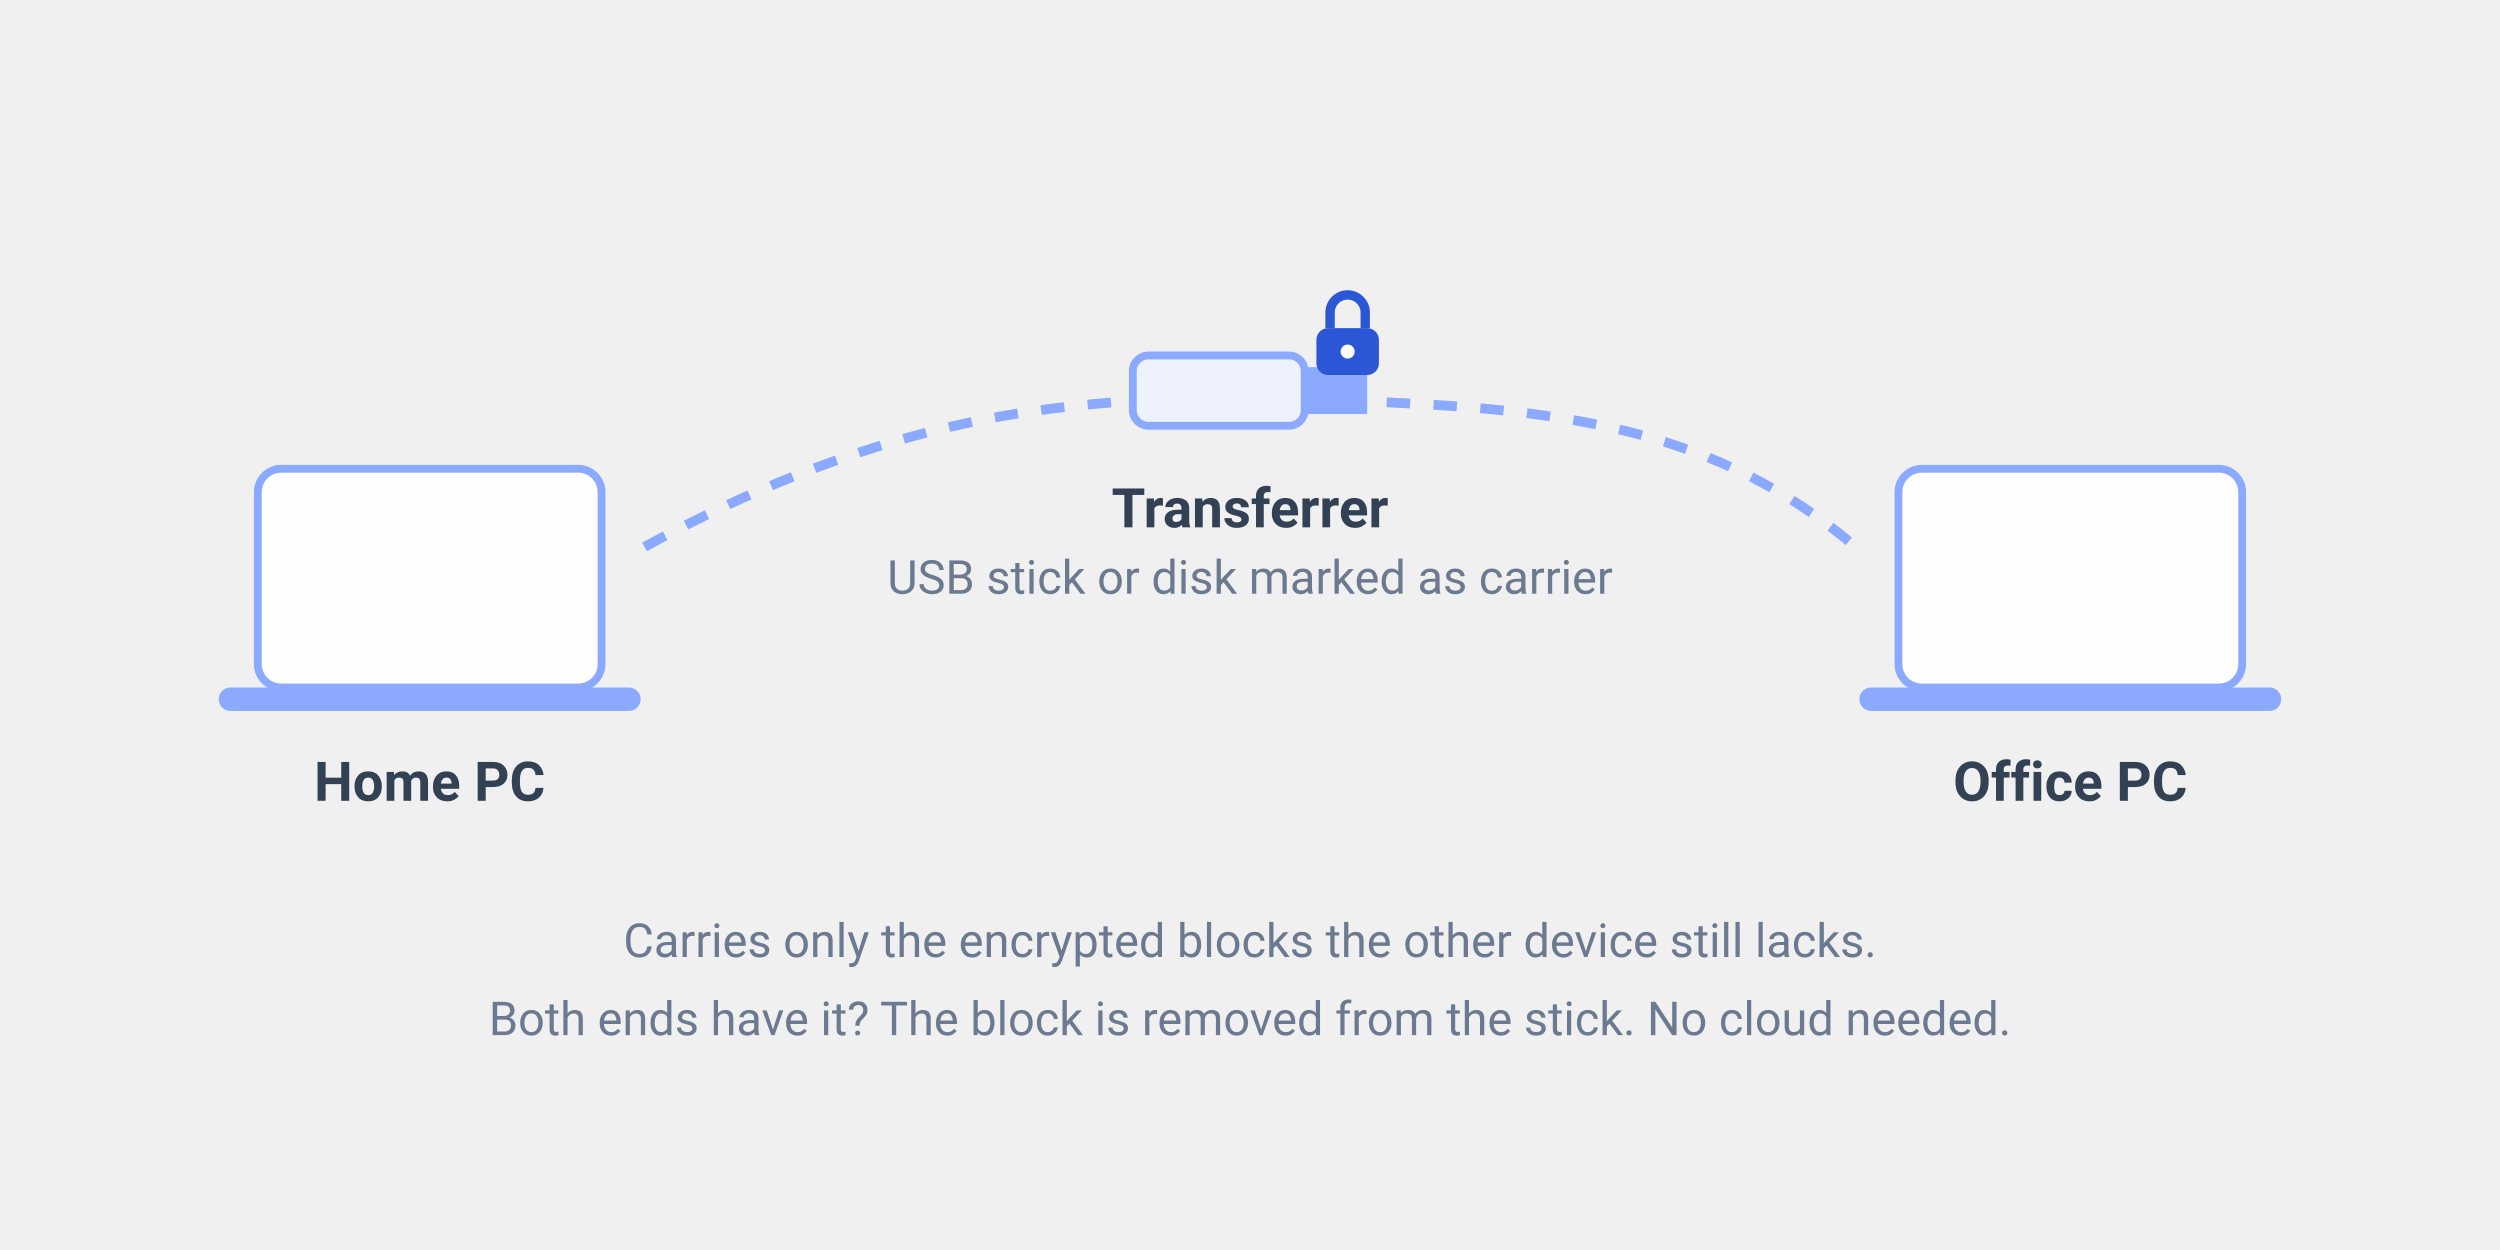
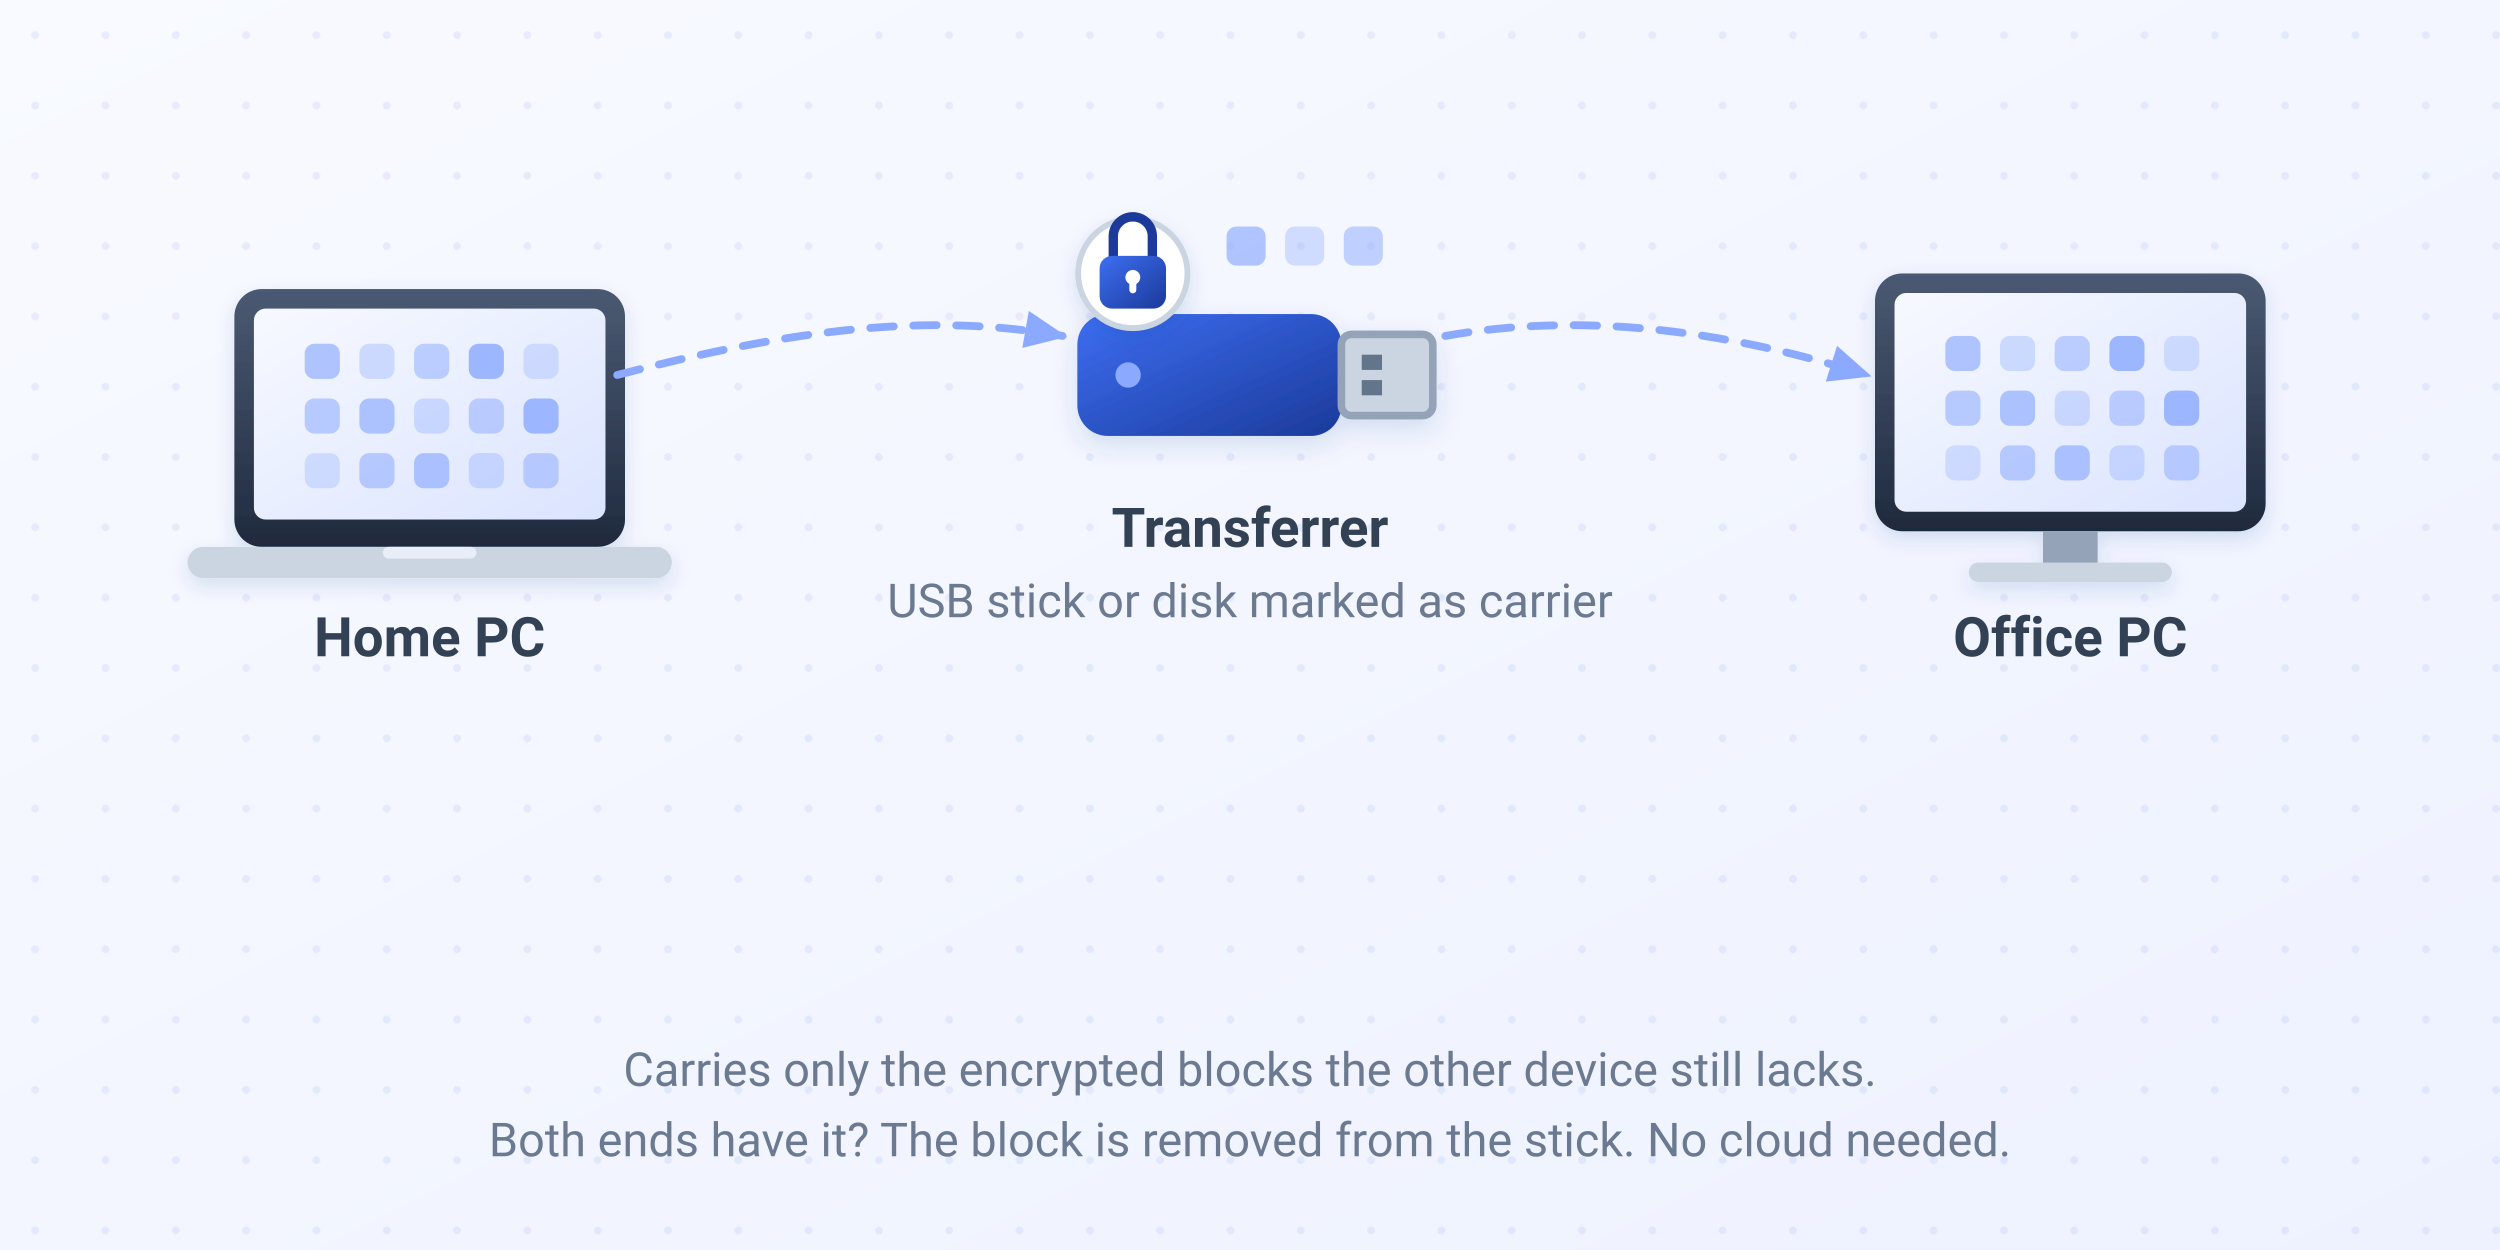
<svg xmlns="http://www.w3.org/2000/svg" viewBox="0 0 640 320" width="640" height="320" role="img" aria-label="Transferrer: removable media carries what the other device lacks">
  <defs>
-     <linearGradient id="g" x1="0" y1="0" x2="1" y2="1">
-       <stop offset="0" stop-color="#2f5fe0" />
+     <linearGradient id="bg" x1="0" y1="0" x2="1" y2="1">
+       <stop offset="0" stop-color="#f8faff" />
+       <stop offset="1" stop-color="#eef2ff" />
+     </linearGradient>
+     <pattern id="dots" width="18" height="18" patternUnits="userSpaceOnUse">
+       <circle cx="9" cy="9" r="1" fill="#2b57d6" fill-opacity=".08" />
+     </pattern>
+     <linearGradient id="pg" x1="0" y1="0" x2="1" y2="1">
+       <stop offset="0" stop-color="#3d6ef2" />
      <stop offset="1" stop-color="#1b3a9a" />
    </linearGradient>
-     <pattern id="blocks" width="12" height="12" patternUnits="userSpaceOnUse">
-       <rect x="2" y="2" width="8" height="8" rx="2" fill="#8aa9ff" fill-opacity="0.45" />
-     </pattern>
+     <linearGradient id="wg" x1="0" y1="0" x2="0" y2="1">
+       <stop offset="0" stop-color="#ffffff" />
+       <stop offset="1" stop-color="#f1f4ff" />
+     </linearGradient>
+     <linearGradient id="sg" x1="0" y1="0" x2="1" y2="1">
+       <stop offset="0" stop-color="#f7f9ff" />
+       <stop offset="1" stop-color="#dbe4ff" />
+     </linearGradient>
+     <linearGradient id="dg" x1="0" y1="0" x2="0" y2="1">
+       <stop offset="0" stop-color="#4b5a73" />
+       <stop offset="1" stop-color="#1f2a3d" />
+     </linearGradient>
+     <filter id="sh" x="-20%" y="-20%" width="140%" height="160%">
+       <feDropShadow dx="0" dy="2" stdDeviation="2.5" flood-color="#1b3a9a" flood-opacity=".14" />
+     </filter>
+     <marker id="ah" viewBox="0 0 10 10" refX="8" refY="5" markerWidth="6" markerHeight="6" orient="auto-start-reverse">
+       <path d="M0 1 L9 5 L0 9 z" fill="#8aa9ff" />
+     </marker>
+     <marker id="ahp" viewBox="0 0 10 10" refX="8" refY="5" markerWidth="6" markerHeight="6" orient="auto-start-reverse">
+       <path d="M0 1 L9 5 L0 9 z" fill="#2b57d6" />
+     </marker>
    <g id="lock">
-       <rect x="-8" y="-2" width="16" height="12" rx="3" fill="#2b57d6" />
-       <path d="M-4.5 -2 V-6 a4.5 4.5 0 0 1 9 0 V-2" fill="none" stroke="#2b57d6" stroke-width="2.4" />
-       <circle cx="0" cy="4" r="1.8" fill="#fff" />
+       <path d="M-5 -1 V-6.5 a5 5 0 0 1 10 0 V-1" fill="none" stroke="#1b3a9a" stroke-width="2.4" stroke-linecap="round" />
+       <rect x="-8.5" y="-1.5" width="17" height="13.5" rx="3.2" fill="url(#pg)" />
+       <circle cy="4" r="1.9" fill="#fff" />
+       <rect x="-.9" y="4.5" width="1.8" height="3.6" rx=".9" fill="#fff" />
    </g>
-     <g id="device">
-       <rect x="-44" y="-30" width="88" height="56" rx="6" fill="#fff" fill-opacity="0.95" stroke="#8aa9ff" stroke-width="2" />
-       <rect x="-54" y="26" width="108" height="6" rx="3" fill="#8aa9ff" />
+     <g id="lockb">
+       <circle r="14" fill="#fff" stroke="#cbd5e1" stroke-width="1.5" filter="url(#sh)" />
+       <use href="#lock" y="-3" />
    </g>
-     <g id="phone">
-       <rect x="-20" y="-38" width="40" height="72" rx="7" fill="#fff" fill-opacity="0.95" stroke="#8aa9ff" stroke-width="2" />
-       <circle cy="29" r="2.4" fill="#8aa9ff" />
+     <g id="laptop" filter="url(#sh)">
+       <rect x="-50" y="-36" width="100" height="66" rx="7" fill="url(#dg)" />
+       <rect x="-45" y="-31" width="90" height="54" rx="3" fill="url(#sg)" />
+       <rect x="-62" y="30" width="124" height="8" rx="4" fill="#cbd5e1" />
+       <rect x="-12" y="30" width="24" height="3" rx="1.5" fill="#e8edf7" />
    </g>
-     <g id="disk">
-       <rect x="-40" y="-16" width="80" height="32" rx="5" fill="#eef2ff" stroke="#8aa9ff" stroke-width="2" />
-       <circle cx="28" cy="0" r="3" fill="#2bb673" />
+     <g id="monitor" filter="url(#sh)">
+       <rect x="-50" y="-38" width="100" height="66" rx="7" fill="url(#dg)" />
+       <rect x="-45" y="-33" width="90" height="56" rx="3" fill="url(#sg)" />
+       <rect x="-7" y="28" width="14" height="10" fill="#94a3b8" />
+       <rect x="-26" y="36" width="52" height="5" rx="2.5" fill="#cbd5e1" />
    </g>
-     <g id="usb">
-       <rect x="-30" y="-9" width="44" height="18" rx="4" fill="#eef2ff" stroke="#8aa9ff" stroke-width="2" />
-       <rect x="14" y="-6" width="16" height="12" fill="#8aa9ff" />
-     </g>
-     <g id="cloud">
-       <path d="M-40 10 a16 16 0 0 1 10 -30 a20 20 0 0 1 38 -4 a14 14 0 0 1 22 20 a12 12 0 0 1 -6 22 h-58 a13 13 0 0 1 -6 -8z" fill="#fff" fill-opacity="0.95" stroke="#8aa9ff" stroke-width="2" />
+     <g id="usb" filter="url(#sh)">
+       <rect x="-34" y="-12" width="52" height="24" rx="6" fill="url(#pg)" />
+       <rect x="18" y="-8" width="18" height="16" rx="2" fill="#cbd5e1" stroke="#94a3b8" stroke-width="1.5" />
+       <rect x="22" y="-4" width="4" height="3" fill="#64748b" />
+       <rect x="22" y="1" width="4" height="3" fill="#64748b" />
+       <circle cx="-24" r="2.5" fill="#8aa9ff" />
    </g>
  </defs>
-   <style>text{font-family:system-ui, -apple-system, 'Segoe UI', Roboto, Helvetica, Arial, sans-serif} .t{font-size:14px;font-weight:600;fill:#334155} .s{font-size:12px;fill:#6b7a90} .d{stroke:#8aa9ff;stroke-width:2.5;stroke-dasharray:6 6;fill:none}</style>
-   <use href="#device" x="110" y="150" />
-   <text x="110" y="205" text-anchor="middle" class="t">Home PC</text>
-   <use href="#device" x="530" y="150" />
-   <text x="530" y="205" text-anchor="middle" class="t">Office PC</text>
-   <use href="#usb" x="320" y="100" />
-   <use href="#lock" x="345" y="86" />
-   <text x="320" y="135" text-anchor="middle" class="t">Transferrer</text>
-   <text x="320" y="152" text-anchor="middle" class="s">USB stick or disk marked as carrier</text>
-   <path class="d" d="M165 140 C 220 110, 260 105, 285 103" />
-   <path class="d" d="M355 103 C 400 105, 440 110, 475 140" />
-   <text x="320" y="245" text-anchor="middle" class="s">Carries only the encrypted blocks the other device still lacks.</text>
-   <text x="320" y="265" text-anchor="middle" class="s">Both ends have it? The block is removed from the stick. No cloud needed.</text>
+   <style>text{font-family:system-ui,-apple-system,'Segoe UI',Roboto,Helvetica,Arial,sans-serif}.t{font-size:14px;font-weight:600;fill:#334155}.s{font-size:12px;fill:#6b7a90}.n{font-size:12px;fill:#334155}.w{font-size:12px;font-weight:600;fill:#fff}.d{stroke:#8aa9ff;stroke-width:2;stroke-dasharray:6 5;fill:none;stroke-linecap:round;marker-end:url(#ah)}.dd{stroke:#8aa9ff;stroke-width:2;stroke-dasharray:6 5;fill:none;stroke-linecap:round;marker-end:url(#ah);marker-start:url(#ah)}.l{stroke:#2b57d6;stroke-width:2;fill:none;stroke-linecap:round;marker-end:url(#ahp);marker-start:url(#ahp)}.tr{stroke:#cbd5e1;stroke-width:2;stroke-dasharray:7 6;fill:none;stroke-linecap:round}.m{text-anchor:middle}.e{text-anchor:end}</style>
+   <rect width="640" height="320" fill="url(#bg)" />
+   <rect width="640" height="320" fill="url(#dots)" />
+   <use href="#laptop" x="110" y="110" />
+   <rect x="78" y="88" width="9" height="9" rx="2.5" fill="#8aa9ff" fill-opacity=".65" />
+   <rect x="92" y="88" width="9" height="9" rx="2.5" fill="#8aa9ff" fill-opacity=".35" />
+   <rect x="106" y="88" width="9" height="9" rx="2.5" fill="#8aa9ff" fill-opacity=".5" />
+   <rect x="120" y="88" width="9" height="9" rx="2.5" fill="#8aa9ff" fill-opacity=".8" />
+   <rect x="134" y="88" width="9" height="9" rx="2.5" fill="#8aa9ff" fill-opacity=".3" />
+   <rect x="78" y="102" width="9" height="9" rx="2.5" fill="#8aa9ff" fill-opacity=".55" />
+   <rect x="92" y="102" width="9" height="9" rx="2.5" fill="#8aa9ff" fill-opacity=".65" />
+   <rect x="106" y="102" width="9" height="9" rx="2.5" fill="#8aa9ff" fill-opacity=".35" />
+   <rect x="120" y="102" width="9" height="9" rx="2.5" fill="#8aa9ff" fill-opacity=".5" />
+   <rect x="134" y="102" width="9" height="9" rx="2.5" fill="#8aa9ff" fill-opacity=".8" />
+   <rect x="78" y="116" width="9" height="9" rx="2.5" fill="#8aa9ff" fill-opacity=".3" />
+   <rect x="92" y="116" width="9" height="9" rx="2.5" fill="#8aa9ff" fill-opacity=".55" />
+   <rect x="106" y="116" width="9" height="9" rx="2.5" fill="#8aa9ff" fill-opacity=".65" />
+   <rect x="120" y="116" width="9" height="9" rx="2.5" fill="#8aa9ff" fill-opacity=".35" />
+   <rect x="134" y="116" width="9" height="9" rx="2.5" fill="#8aa9ff" fill-opacity=".5" />
+   <text x="110" y="168" class="t m">Home PC</text>
+   <use href="#monitor" x="530" y="108" />
+   <rect x="498" y="86" width="9" height="9" rx="2.5" fill="#8aa9ff" fill-opacity=".65" />
+   <rect x="512" y="86" width="9" height="9" rx="2.5" fill="#8aa9ff" fill-opacity=".35" />
+   <rect x="526" y="86" width="9" height="9" rx="2.5" fill="#8aa9ff" fill-opacity=".5" />
+   <rect x="540" y="86" width="9" height="9" rx="2.5" fill="#8aa9ff" fill-opacity=".8" />
+   <rect x="554" y="86" width="9" height="9" rx="2.5" fill="#8aa9ff" fill-opacity=".3" />
+   <rect x="498" y="100" width="9" height="9" rx="2.5" fill="#8aa9ff" fill-opacity=".55" />
+   <rect x="512" y="100" width="9" height="9" rx="2.5" fill="#8aa9ff" fill-opacity=".65" />
+   <rect x="526" y="100" width="9" height="9" rx="2.5" fill="#8aa9ff" fill-opacity=".35" />
+   <rect x="540" y="100" width="9" height="9" rx="2.5" fill="#8aa9ff" fill-opacity=".5" />
+   <rect x="554" y="100" width="9" height="9" rx="2.5" fill="#8aa9ff" fill-opacity=".8" />
+   <rect x="498" y="114" width="9" height="9" rx="2.5" fill="#8aa9ff" fill-opacity=".3" />
+   <rect x="512" y="114" width="9" height="9" rx="2.5" fill="#8aa9ff" fill-opacity=".55" />
+   <rect x="526" y="114" width="9" height="9" rx="2.5" fill="#8aa9ff" fill-opacity=".65" />
+   <rect x="540" y="114" width="9" height="9" rx="2.5" fill="#8aa9ff" fill-opacity=".35" />
+   <rect x="554" y="114" width="9" height="9" rx="2.5" fill="#8aa9ff" fill-opacity=".5" />
+   <text x="530" y="168" class="t m">Office PC</text>
+   <use href="#usb" transform="translate(320 96) scale(1.3)" />
+   <use href="#lockb" x="290" y="70" />
+   <rect x="314" y="58" width="10" height="10" rx="2.5" fill="#8aa9ff" fill-opacity=".65" />
+   <rect x="329" y="58" width="10" height="10" rx="2.5" fill="#8aa9ff" fill-opacity=".35" />
+   <rect x="344" y="58" width="10" height="10" rx="2.5" fill="#8aa9ff" fill-opacity=".5" />
+   <text x="320" y="140" class="t m">Transferrer</text>
+   <text x="320" y="158" class="s m">USB stick or disk marked as carrier</text>
+   <path class="d" d="M158 96 C 204 84, 238 80, 272 86" />
+   <path class="d" d="M370 86 C 404 80, 440 84, 478 96" />
+   <text x="320" y="278" class="s m">Carries only the encrypted blocks the other device still lacks.</text>
+   <text x="320" y="296" class="s m">Both ends have it? The block is removed from the stick. No cloud needed.</text>
</svg>
